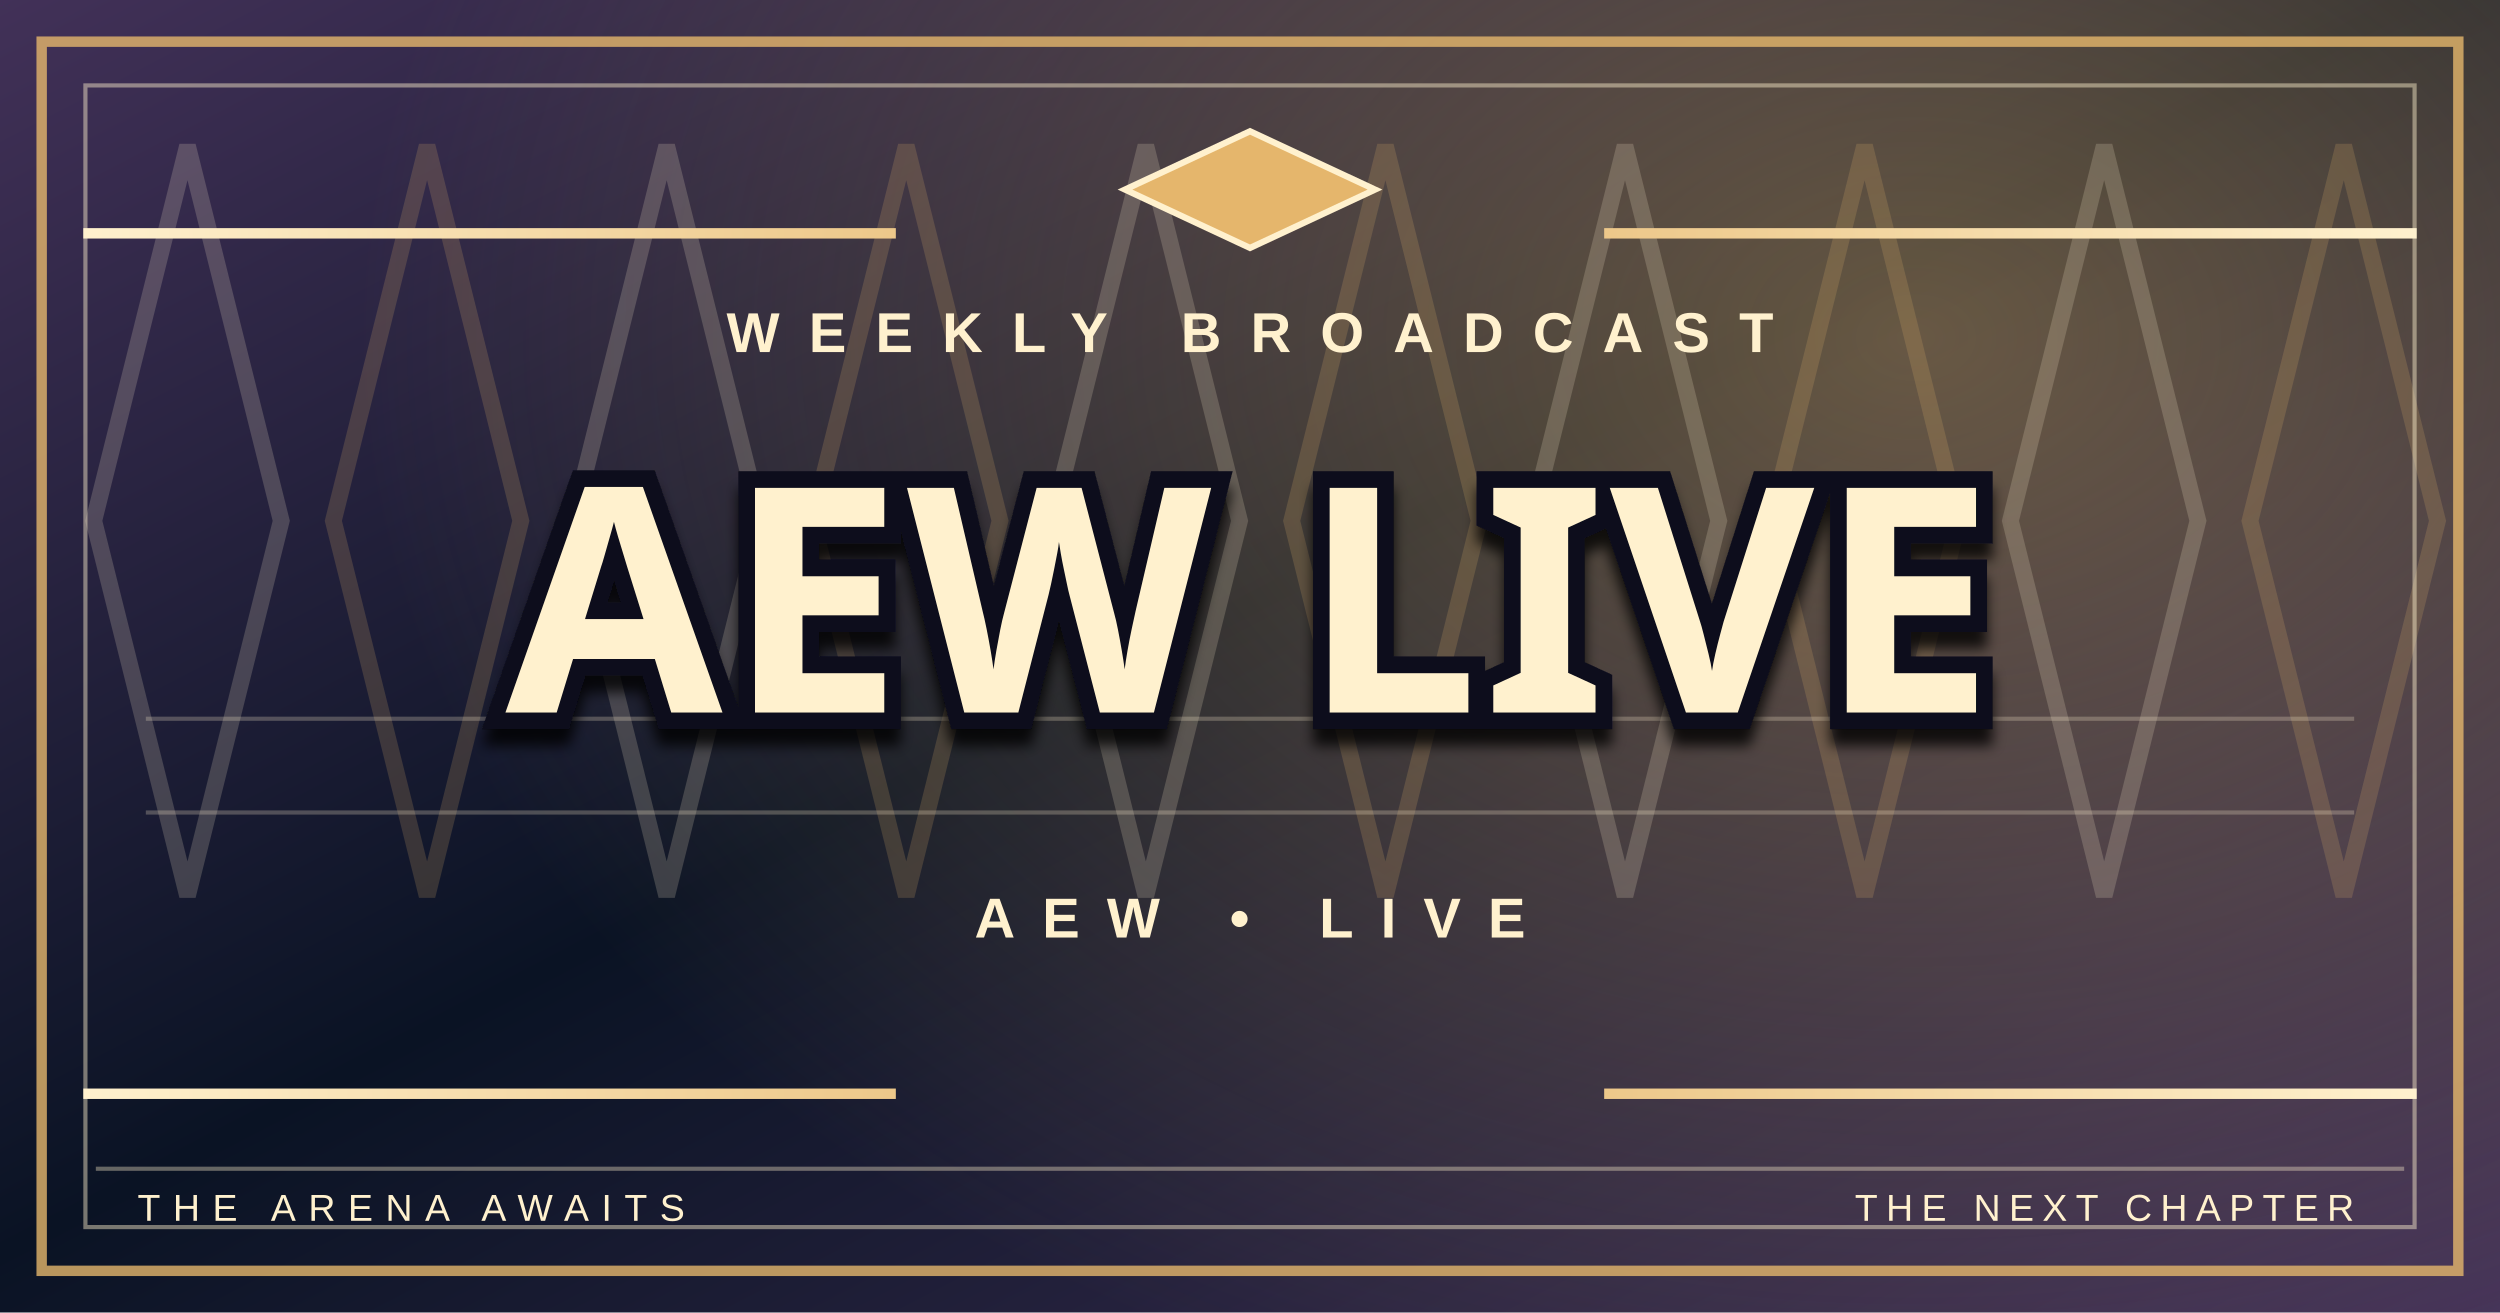
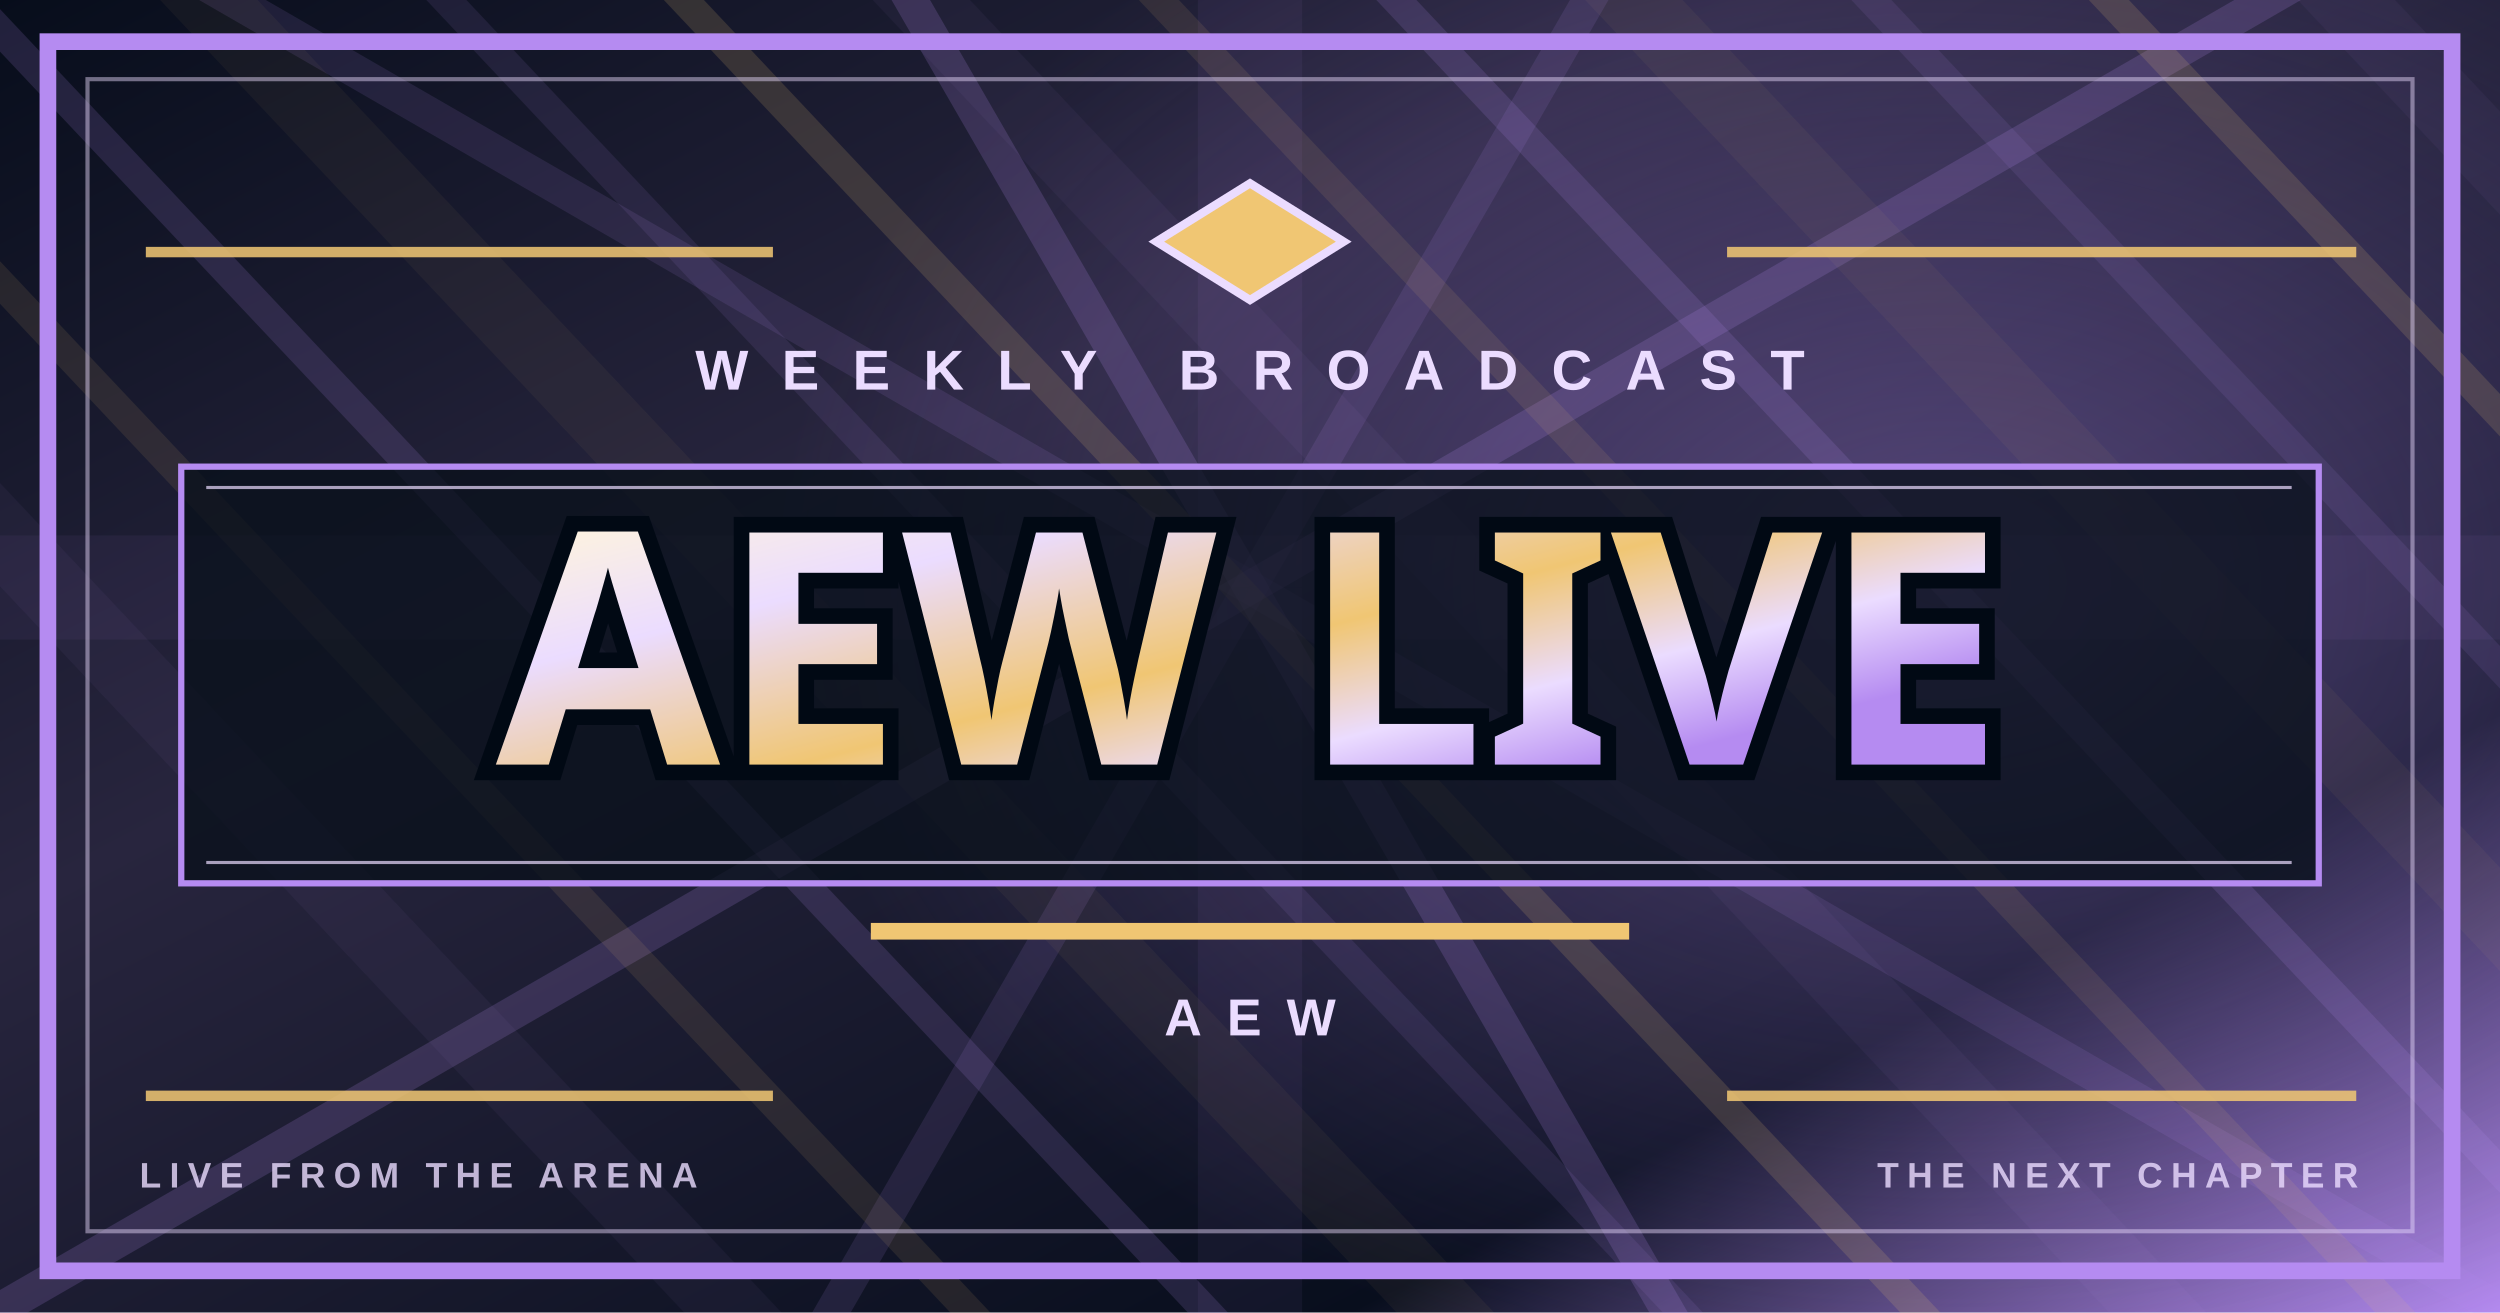
<svg xmlns="http://www.w3.org/2000/svg" width="1200" height="630" viewBox="0 0 1200 630" role="img" aria-label="AEW LIVE event art">
  <defs>
-     <linearGradient id="bg" x1="0" y1="0" x2="1" y2="1">
-       <stop stop-color="#423158" />
-       <stop offset=".48" stop-color="#0a1324" />
-       <stop offset="1" stop-color="#423158" />
+     <linearGradient id="sky" x1="0" y1="0" x2="1" y2="1">
+       <stop stop-color="#070d1b" />
+       <stop offset=".35" stop-color="#28253e" />
+       <stop offset=".77" stop-color="#080e1d" />
+       <stop offset="1" stop-color="#b58bf1" />
+     </linearGradient>
+     <linearGradient id="chrome" x1="0" y1="0" x2="1" y2=".6">
+       <stop stop-color="#fff5dc" />
+       <stop offset=".27" stop-color="#ebdcff" />
+       <stop offset=".59" stop-color="#f0c673" />
+       <stop offset=".81" stop-color="#ebdcff" />
+       <stop offset="1" stop-color="#b58bf1" />
    </linearGradient>
    <radialGradient id="spot">
-       <stop stop-color="#e5b66c" stop-opacity=".42" />
-       <stop offset="1" stop-color="#e5b66c" stop-opacity="0" />
+       <stop stop-color="#b58bf1" stop-opacity=".39" />
+       <stop offset="1" stop-color="#b58bf1" stop-opacity="0" />
    </radialGradient>
-     <linearGradient id="plate">
-       <stop stop-color="#fff1ce" />
-       <stop offset=".5" stop-color="#e5b66c" />
-       <stop offset="1" stop-color="#fff1ce" />
-     </linearGradient>
-     <filter id="ink" x="-8%" y="-30%" width="116%" height="165%">
-       <feDropShadow dx="0" dy="8" stdDeviation="3" flood-opacity=".8" />
-     </filter>
  </defs>
-   <path fill="url(#bg)" d="M0 0h1200v630H0z" />
-   <ellipse cx="920" cy="160" rx="750" ry="550" fill="url(#spot)" />
-   <path d="M90 70l45 180 -45 180 -45 -180z" fill="none" stroke="#fff1ce" opacity=".19" stroke-width="8" />
-   <path d="M205 70l45 180 -45 180 -45 -180z" fill="none" stroke="#e5b66c" opacity=".19" stroke-width="8" />
-   <path d="M320 70l45 180 -45 180 -45 -180z" fill="none" stroke="#fff1ce" opacity=".19" stroke-width="8" />
-   <path d="M435 70l45 180 -45 180 -45 -180z" fill="none" stroke="#e5b66c" opacity=".19" stroke-width="8" />
-   <path d="M550 70l45 180 -45 180 -45 -180z" fill="none" stroke="#fff1ce" opacity=".19" stroke-width="8" />
-   <path d="M665 70l45 180 -45 180 -45 -180z" fill="none" stroke="#e5b66c" opacity=".19" stroke-width="8" />
-   <path d="M780 70l45 180 -45 180 -45 -180z" fill="none" stroke="#fff1ce" opacity=".19" stroke-width="8" />
-   <path d="M895 70l45 180 -45 180 -45 -180z" fill="none" stroke="#e5b66c" opacity=".19" stroke-width="8" />
-   <path d="M1010 70l45 180 -45 180 -45 -180z" fill="none" stroke="#fff1ce" opacity=".19" stroke-width="8" />
-   <path d="M1125 70l45 180 -45 180 -45 -180z" fill="none" stroke="#e5b66c" opacity=".19" stroke-width="8" />
-   <path d="M70 345h1060M70 390h1060" stroke="#fff1ce" stroke-width="2" opacity=".25" />
-   <path d="M20 20H1180V610H20Z" fill="none" stroke="#e5b66c" stroke-width="5" opacity=".8" />
-   <path d="M41 41H1159V589H41Z" fill="none" stroke="#fff1ce" stroke-width="2" opacity=".45" />
-   <path d="M40 112h390M770 112h390M40 525h390M770 525h390" fill="none" stroke="url(#plate)" stroke-width="5" />
-   <path d="M540 91l60 -28 60 28 -60 28z" fill="#e5b66c" stroke="#fff1ce" stroke-width="3" />
-   <text x="600" y="169" text-anchor="middle" font-family="Arial,sans-serif" font-weight="900" font-size="27" letter-spacing="14" fill="#fff1ce">WEEKLY BROADCAST</text>
-   <text x="600" y="342" text-anchor="middle" textLength="688.56" lengthAdjust="spacingAndGlyphs" font-size="151" font-family="Impact,'Arial Black',sans-serif" font-weight="1000" letter-spacing="2" fill="#fff1ce" stroke="#0a0c1a" stroke-width="16" paint-order="stroke" filter="url(#ink)">AEW LIVE</text>
-   <path d="M275 396h650" stroke="url(#plate)" stroke-width="9" />
-   <text x="600" y="450" text-anchor="middle" font-family="Arial,sans-serif" font-size="27" font-weight="900" letter-spacing="13" fill="#fff1ce">AEW • LIVE</text>
-   <path d="M46 561h1108" stroke="#fff1ce" stroke-width="2" opacity=".37" />
-   <text x="66" y="586" font-family="Arial,sans-serif" letter-spacing="6" font-size="18" fill="#fff1ce">THE ARENA AWAITS</text>
-   <text x="1130" y="586" text-anchor="end" font-family="Arial,sans-serif" letter-spacing="4" font-size="18" fill="#fff1ce">THE NEXT CHAPTER</text>
+   <path fill="url(#sky)" d="M0 0h1200v630H0z" />
+   <ellipse cx="935" cy="280" rx="570" ry="390" fill="url(#spot)" />
+   <path d="M600 282L1680.0 282.0" stroke="#b58bf1" stroke-width="50" opacity="0.06" />
+   <path d="M600 282L1535.3 822.0" stroke="#b58bf1" stroke-width="16" opacity="0.12" />
+   <path d="M600 282L1140.0 1217.3" stroke="#b58bf1" stroke-width="16" opacity="0.18" />
+   <path d="M600 282L600.0 1362.0" stroke="#b58bf1" stroke-width="50" opacity="0.06" />
+   <path d="M600 282L60.0 1217.3" stroke="#b58bf1" stroke-width="16" opacity="0.12" />
+   <path d="M600 282L-335.3 822.0" stroke="#b58bf1" stroke-width="16" opacity="0.18" />
+   <path d="M600 282L-480.0 282.0" stroke="#b58bf1" stroke-width="50" opacity="0.06" />
+   <path d="M600 282L-335.3 -258.0" stroke="#b58bf1" stroke-width="16" opacity="0.12" />
+   <path d="M600 282L60.0 -653.3" stroke="#b58bf1" stroke-width="16" opacity="0.18" />
+   <path d="M600 282L600.0 -798.0" stroke="#b58bf1" stroke-width="50" opacity="0.06" />
+   <path d="M600 282L1140.0 -653.3" stroke="#b58bf1" stroke-width="16" opacity="0.12" />
+   <path d="M600 282L1535.3 -258.0" stroke="#b58bf1" stroke-width="16" opacity="0.18" />
+   <path d="M-270 -30L380 660" stroke="#b58bf1" opacity="0.05" stroke-width="34" />
+   <path d="M-156 -30L494 660" stroke="#f0c673" opacity="0.1" stroke-width="14" />
+   <path d="M-42 -30L608 660" stroke="#b58bf1" opacity="0.15" stroke-width="14" />
+   <path d="M72 -30L722 660" stroke="#f0c673" opacity="0.05" stroke-width="34" />
+   <path d="M186 -30L836 660" stroke="#b58bf1" opacity="0.1" stroke-width="14" />
+   <path d="M300 -30L950 660" stroke="#f0c673" opacity="0.15" stroke-width="14" />
+   <path d="M414 -30L1064 660" stroke="#b58bf1" opacity="0.05" stroke-width="34" />
+   <path d="M528 -30L1178 660" stroke="#f0c673" opacity="0.1" stroke-width="14" />
+   <path d="M642 -30L1292 660" stroke="#b58bf1" opacity="0.15" stroke-width="14" />
+   <path d="M756 -30L1406 660" stroke="#f0c673" opacity="0.05" stroke-width="34" />
+   <path d="M870 -30L1520 660" stroke="#b58bf1" opacity="0.1" stroke-width="14" />
+   <path d="M984 -30L1634 660" stroke="#f0c673" opacity="0.15" stroke-width="14" />
+   <path d="M1098 -30L1748 660" stroke="#b58bf1" opacity="0.05" stroke-width="34" />
+   <path d="M1212 -30L1862 660" stroke="#f0c673" opacity="0.1" stroke-width="14" />
+   <path d="M1326 -30L1976 660" stroke="#b58bf1" opacity="0.15" stroke-width="14" />
+   <g color="#b58bf1" opacity=".34" transform="translate(-60 0)">
+     <g fill="none" stroke="currentColor" stroke-width="9" stroke-linecap="round" stroke-linejoin="round">M905 78l-148 447M1011 78l116 447M960 130v68M952 240v84M941 380v115M775 513h342</g>
+   </g>
+   <path d="M23 20h1154v590H23Z" fill="none" stroke="#b58bf1" stroke-width="8" />
+   <path d="M42 38h1116v553H42Z" fill="none" stroke="#ebdcff" stroke-width="2" opacity=".46" />
+   <path d="M70 121h301M829 121h302M70 526h301M829 526h302" stroke="#f0c673" stroke-width="5" opacity=".86" />
+   <path d="M600 88l45 28-45 28-45-28Z" fill="#f0c673" stroke="#ebdcff" stroke-width="4" />
+   <text x="600" y="187" font-family="Arial,sans-serif" text-anchor="middle" font-size="27" letter-spacing="16" font-weight="900" fill="#ebdcff">WEEKLY BROADCAST</text>
+   <path d="M87 224H1113V424H87Z" fill="#09101bc4" stroke="#b58bf1" stroke-width="3" />
+   <path d="M99 234h1001M99 414h1001" stroke="#ebdcff" stroke-width="1.5" opacity=".7" />
+   <text x="600" y="367" text-anchor="middle" font-family="Impact,'Arial Black',sans-serif" font-size="156" font-weight="1000" textLength="786.24" lengthAdjust="spacingAndGlyphs" fill="url(#chrome)" stroke="#010914" stroke-width="15" paint-order="stroke">AEW LIVE</text>
+   <path d="M418 447h364" stroke="#f0c673" stroke-width="8" />
+   <text x="600" y="497" text-anchor="middle" fill="#ebdcff" font-family="Arial,sans-serif" font-size="25" font-weight="900" letter-spacing="12">AEW</text>
+   <text x="67" y="570" fill="#ebdcff" opacity=".8" font-family="Arial,sans-serif" font-size="17" font-weight="900" letter-spacing="4">LIVE FROM THE ARENA</text>
+   <text x="1132" y="570" text-anchor="end" fill="#ebdcff" opacity=".8" font-family="Arial,sans-serif" font-size="17" font-weight="900" letter-spacing="4">THE NEXT CHAPTER</text>
</svg>
